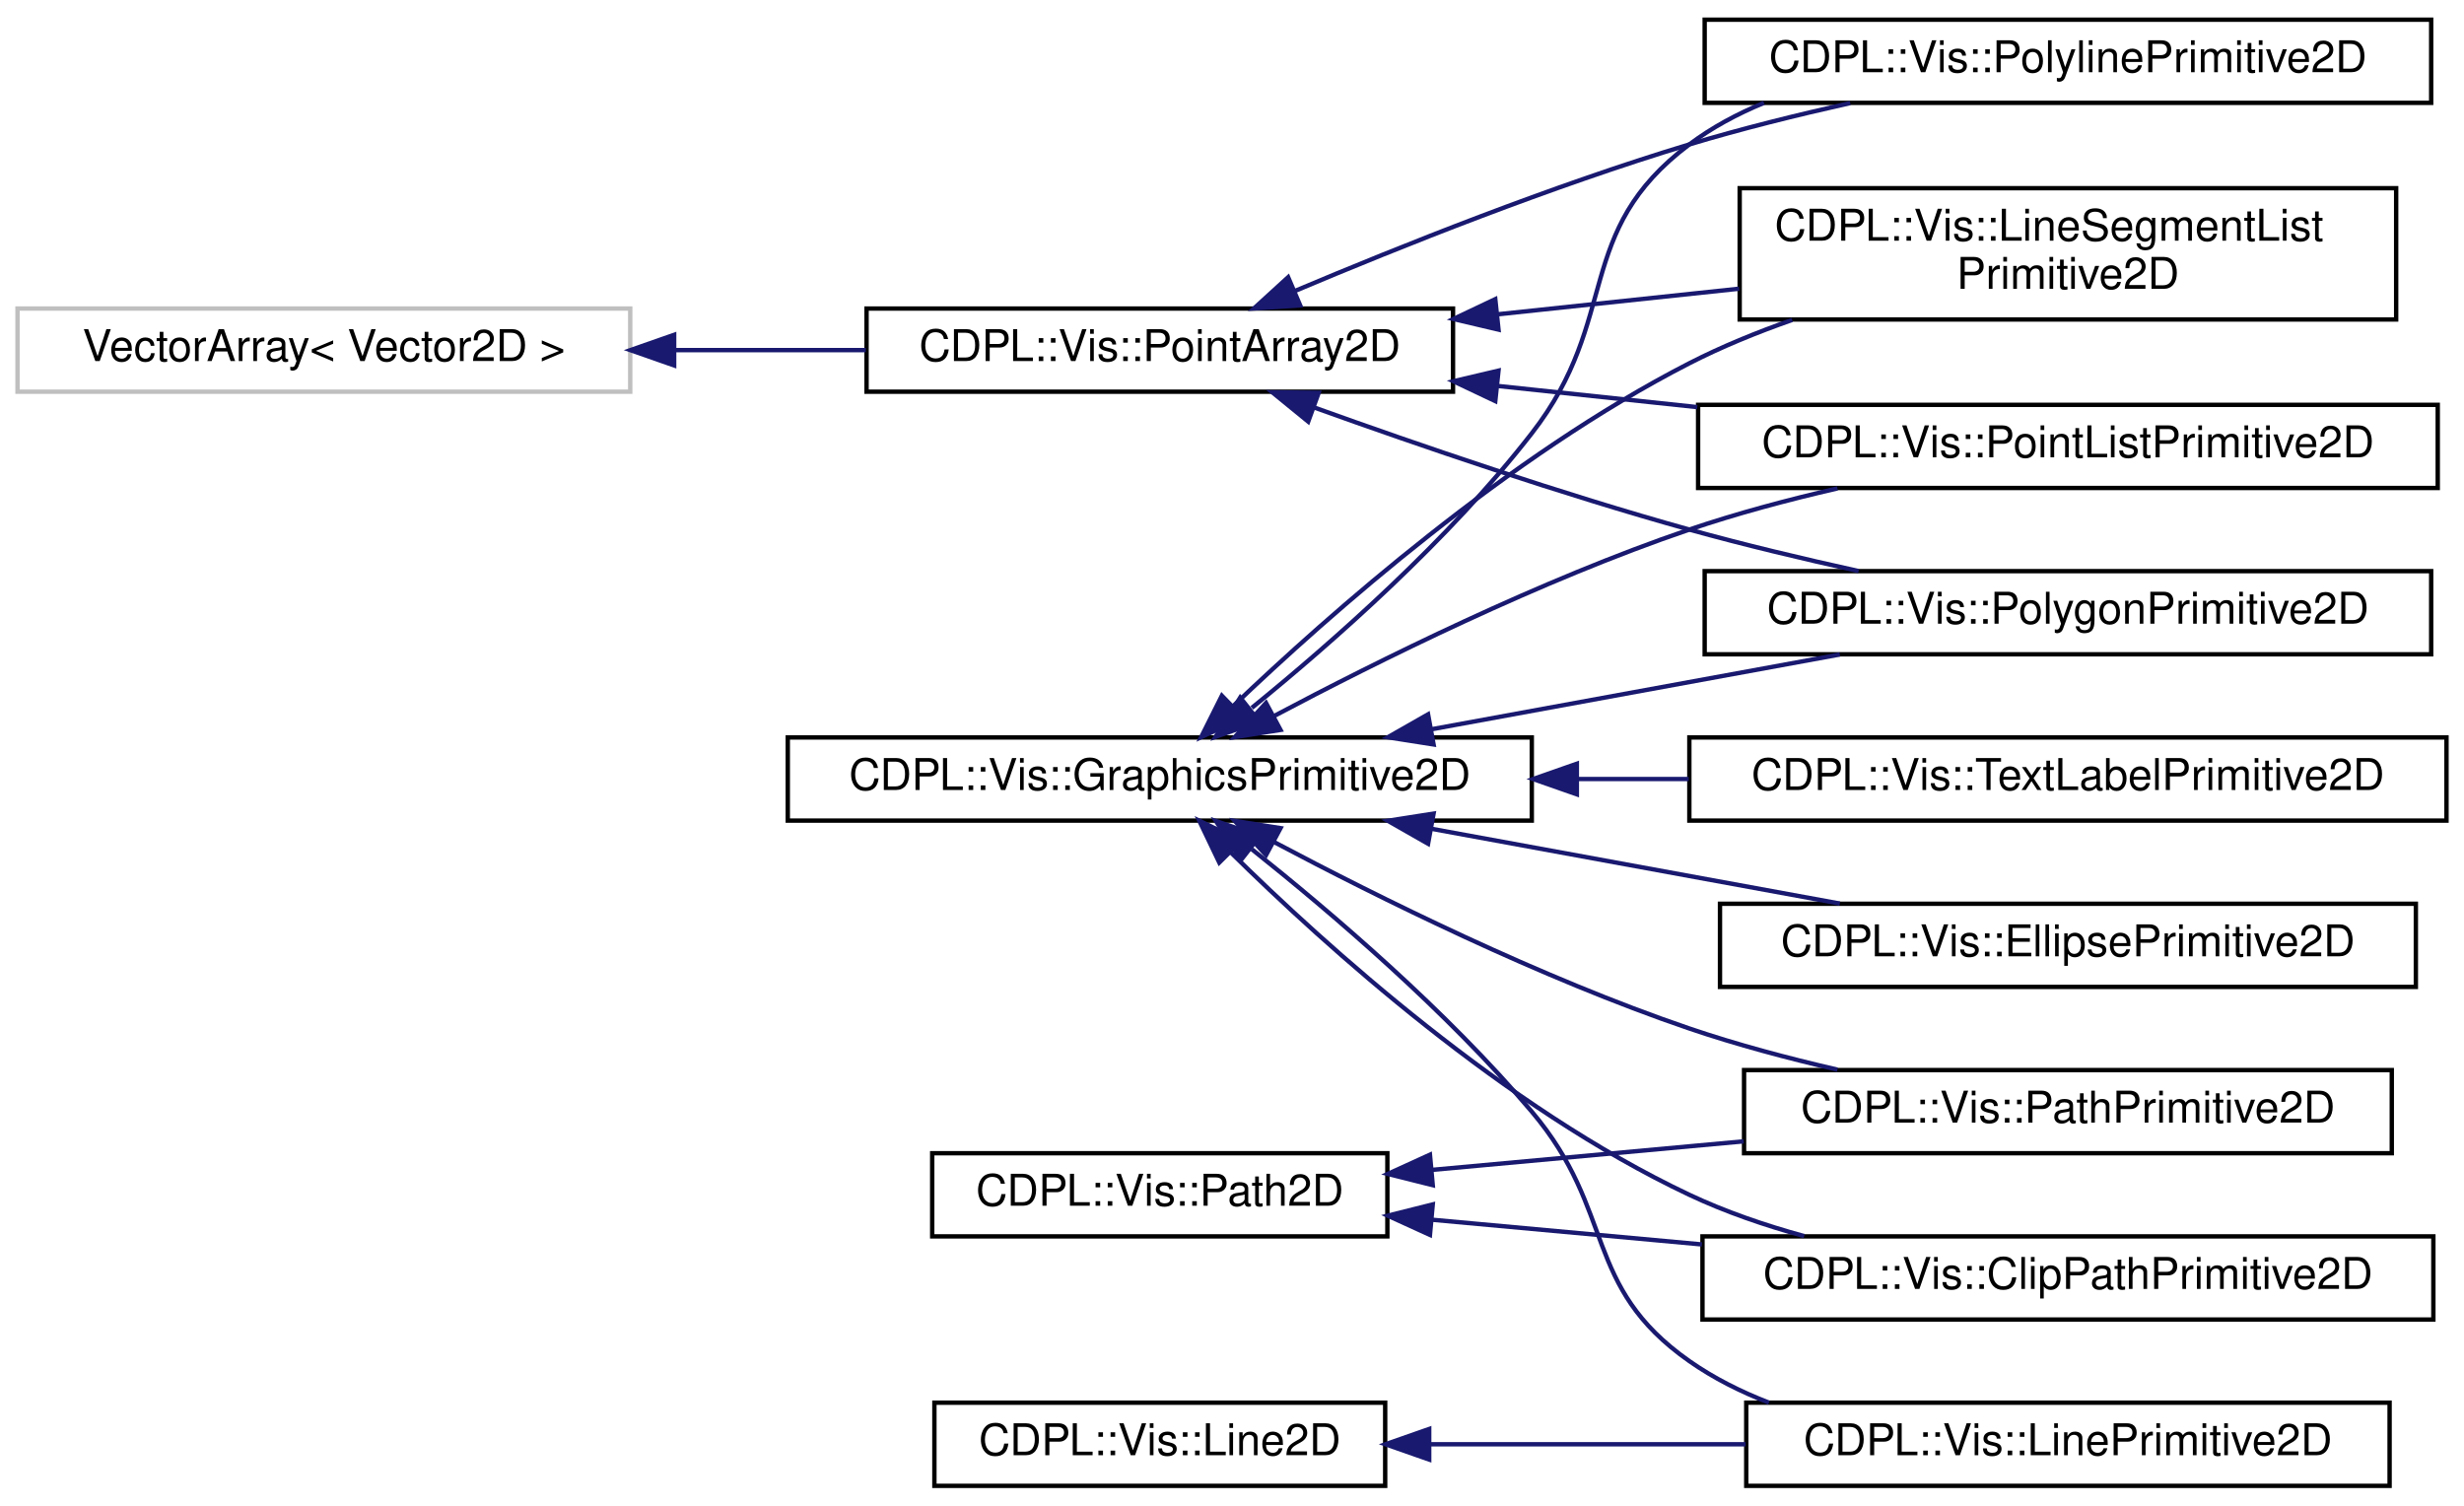
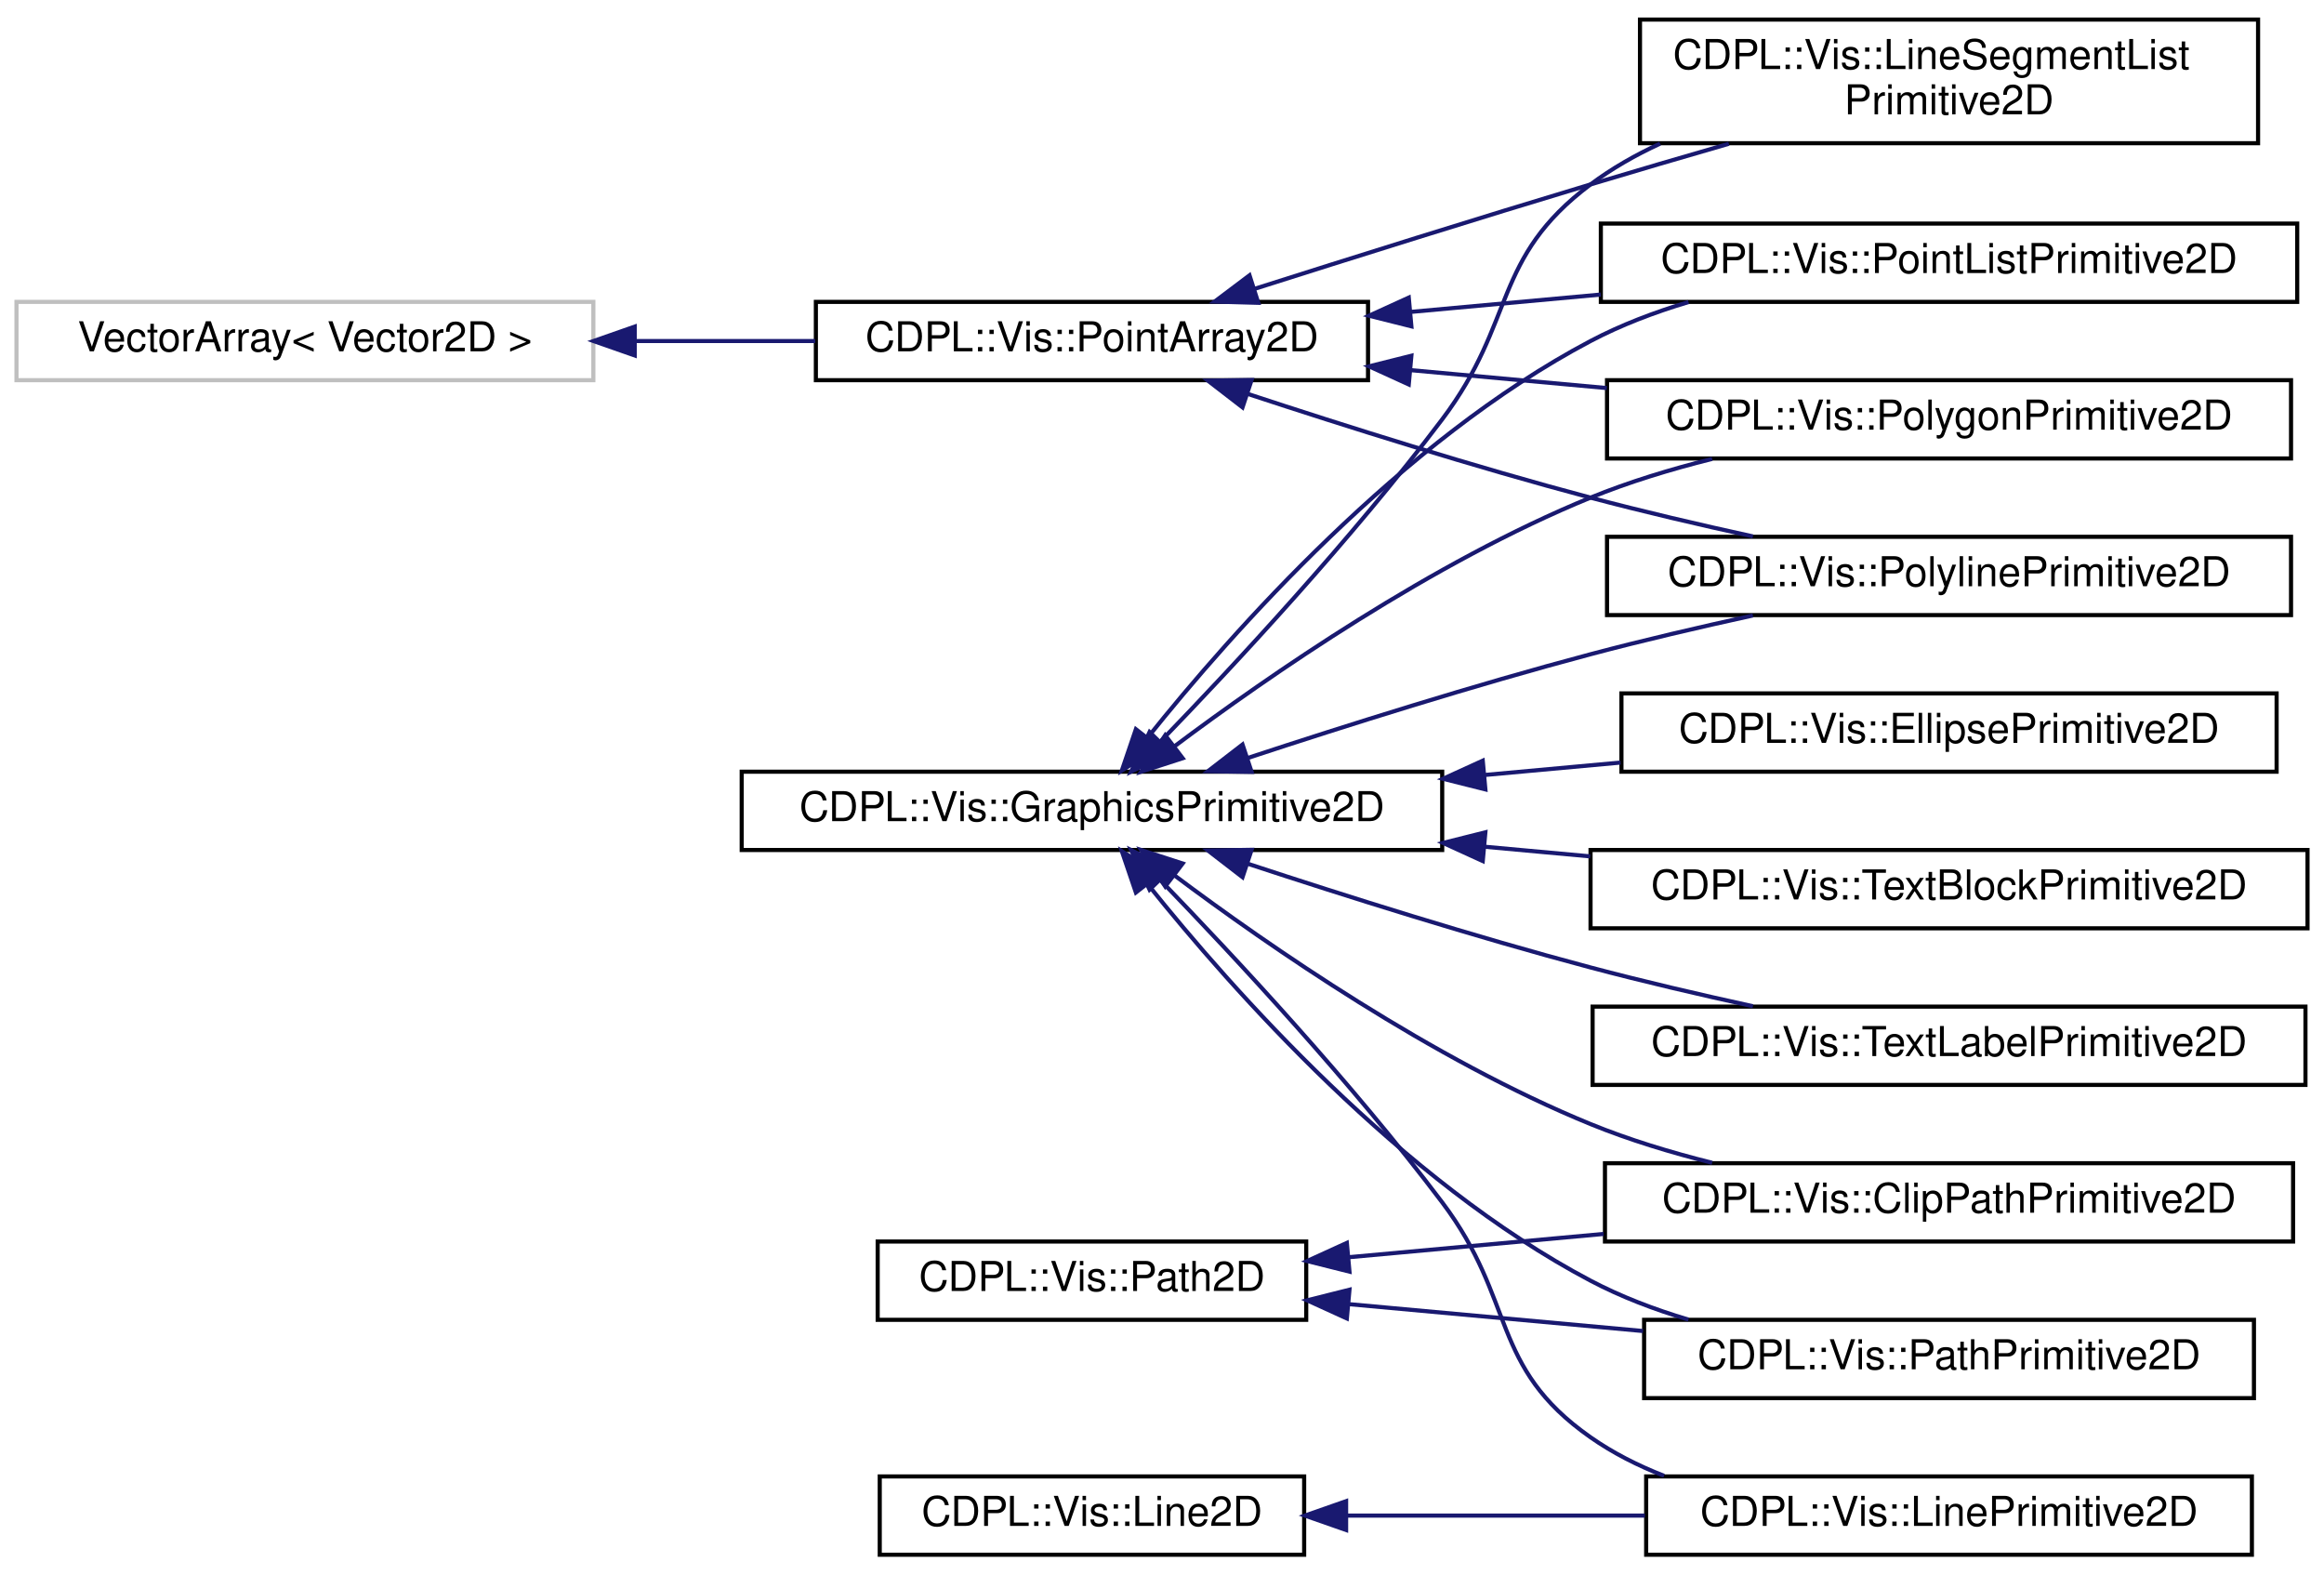
- <svg xmlns="http://www.w3.org/2000/svg" xmlns:xlink="http://www.w3.org/1999/xlink" width="563pt" height="344pt" viewBox="0.00 0.00 563.00 344.00">
-   <g id="graph0" class="graph" transform="scale(1 1) rotate(0) translate(4 340)">
+ <svg xmlns="http://www.w3.org/2000/svg" xmlns:xlink="http://www.w3.org/1999/xlink" width="564pt" height="382pt" viewBox="0.00 0.00 564.00 381.50">
+   <g id="graph0" class="graph" transform="scale(1 1) rotate(0) translate(4 377.5)">
    <g id="node1" class="node">
      <g id="a_node1">
        <a xlink:title=" ">
-           <polygon fill="none" stroke="#bfbfbf" points="0,-250.5 0,-269.5 140,-269.5 140,-250.5 0,-250.5" />
-           <text text-anchor="middle" x="70" y="-257.5" font-family="Helvetica,sans-Serif" font-size="10.00" fill="#000000">VectorArray&lt; Vector2D &gt;</text>
+           <polygon fill="none" stroke="#bfbfbf" points="0,-285.5 0,-304.5 140,-304.5 140,-285.5 0,-285.5" />
+           <text text-anchor="middle" x="70" y="-292.5" font-family="Helvetica,sans-Serif" font-size="10.00" fill="#000000">VectorArray&lt; Vector2D &gt;</text>
        </a>
      </g>
    </g>
    <g id="node2" class="node">
      <g id="a_node2">
        <a xlink:href="classCDPL_1_1Vis_1_1PointArray2D.html" target="_top" xlink:title="Stores a set of points in 2D space.">
-           <polygon fill="none" stroke="#000000" points="194,-250.5 194,-269.5 328,-269.5 328,-250.5 194,-250.5" />
-           <text text-anchor="middle" x="261" y="-257.5" font-family="Helvetica,sans-Serif" font-size="10.00" fill="#000000">CDPL::Vis::PointArray2D</text>
+           <polygon fill="none" stroke="#000000" points="194,-285.5 194,-304.5 328,-304.5 328,-285.5 194,-285.5" />
+           <text text-anchor="middle" x="261" y="-292.5" font-family="Helvetica,sans-Serif" font-size="10.00" fill="#000000">CDPL::Vis::PointArray2D</text>
        </a>
      </g>
    </g>
    <g id="edge1" class="edge">
-       <path fill="none" stroke="#191970" d="M150.452,-260C164.898,-260 179.814,-260 193.835,-260" />
-       <polygon fill="#191970" stroke="#191970" points="150.037,-256.5 140.037,-260 150.037,-263.5 150.037,-256.5" />
+       <path fill="none" stroke="#191970" d="M150.452,-295C164.898,-295 179.814,-295 193.835,-295" />
+       <polygon fill="#191970" stroke="#191970" points="150.037,-291.5 140.037,-295 150.037,-298.5 150.037,-291.5" />
    </g>
    <g id="node3" class="node">
      <g id="a_node3">
        <a xlink:href="classCDPL_1_1Vis_1_1LineSegmentListPrimitive2D.html" target="_top" xlink:title="A graphics primitive representing a list of disjoint line segments.">
-           <polygon fill="none" stroke="#000000" points="393.5,-267 393.5,-297 543.5,-297 543.5,-267 393.5,-267" />
-           <text text-anchor="start" x="401.5" y="-285" font-family="Helvetica,sans-Serif" font-size="10.00" fill="#000000">CDPL::Vis::LineSegmentList</text>
-           <text text-anchor="middle" x="468.5" y="-274" font-family="Helvetica,sans-Serif" font-size="10.00" fill="#000000">Primitive2D</text>
+           <polygon fill="none" stroke="#000000" points="394,-343 394,-373 544,-373 544,-343 394,-343" />
+           <text text-anchor="start" x="402" y="-361" font-family="Helvetica,sans-Serif" font-size="10.00" fill="#000000">CDPL::Vis::LineSegmentList</text>
+           <text text-anchor="middle" x="469" y="-350" font-family="Helvetica,sans-Serif" font-size="10.00" fill="#000000">Primitive2D</text>
        </a>
      </g>
    </g>
    <g id="edge2" class="edge">
-       <path fill="none" stroke="#191970" d="M338.253,-268.191C356.278,-270.102 375.446,-272.134 393.377,-274.035" />
-       <polygon fill="#191970" stroke="#191970" points="338.396,-264.686 328.083,-267.112 337.658,-271.647 338.396,-264.686" />
+       <path fill="none" stroke="#191970" d="M300.434,-307.652C324.05,-315.162 354.693,-324.79 382,-333 392.836,-336.258 404.459,-339.661 415.568,-342.869" />
+       <polygon fill="#191970" stroke="#191970" points="301.364,-304.275 290.773,-304.573 299.238,-310.945 301.364,-304.275" />
    </g>
    <g id="node4" class="node">
      <g id="a_node4">
        <a xlink:href="classCDPL_1_1Vis_1_1PointListPrimitive2D.html" target="_top" xlink:title="A graphics primitive representing a list of points.">
-           <polygon fill="none" stroke="#000000" points="384,-228.5 384,-247.5 553,-247.5 553,-228.5 384,-228.5" />
-           <text text-anchor="middle" x="468.5" y="-235.5" font-family="Helvetica,sans-Serif" font-size="10.00" fill="#000000">CDPL::Vis::PointListPrimitive2D</text>
+           <polygon fill="none" stroke="#000000" points="384.5,-304.5 384.5,-323.5 553.5,-323.5 553.5,-304.5 384.5,-304.5" />
+           <text text-anchor="middle" x="469" y="-311.5" font-family="Helvetica,sans-Serif" font-size="10.00" fill="#000000">CDPL::Vis::PointListPrimitive2D</text>
        </a>
      </g>
    </g>
    <g id="edge3" class="edge">
-       <path fill="none" stroke="#191970" d="M338.23,-251.812C353.091,-250.236 368.731,-248.578 383.813,-246.979" />
-       <polygon fill="#191970" stroke="#191970" points="337.658,-248.353 328.083,-252.888 338.396,-255.314 337.658,-248.353" />
+       <path fill="none" stroke="#191970" d="M338.485,-302.078C353.484,-303.448 369.271,-304.89 384.481,-306.279" />
+       <polygon fill="#191970" stroke="#191970" points="338.521,-298.567 328.244,-301.142 337.885,-305.538 338.521,-298.567" />
    </g>
    <g id="node5" class="node">
      <g id="a_node5">
        <a xlink:href="classCDPL_1_1Vis_1_1PolygonPrimitive2D.html" target="_top" xlink:title="A graphics primitive representing a polygon.">
-           <polygon fill="none" stroke="#000000" points="385.5,-190.5 385.5,-209.5 551.5,-209.5 551.5,-190.5 385.5,-190.5" />
-           <text text-anchor="middle" x="468.5" y="-197.5" font-family="Helvetica,sans-Serif" font-size="10.00" fill="#000000">CDPL::Vis::PolygonPrimitive2D</text>
+           <polygon fill="none" stroke="#000000" points="386,-266.5 386,-285.5 552,-285.5 552,-266.5 386,-266.5" />
+           <text text-anchor="middle" x="469" y="-273.5" font-family="Helvetica,sans-Serif" font-size="10.00" fill="#000000">CDPL::Vis::PolygonPrimitive2D</text>
        </a>
      </g>
    </g>
    <g id="edge4" class="edge">
-       <path fill="none" stroke="#191970" d="M296.416,-246.846C320.369,-238.236 352.833,-227.118 382,-219 394.442,-215.537 408.033,-212.301 420.678,-209.516" />
-       <polygon fill="#191970" stroke="#191970" points="294.914,-243.667 286.706,-250.366 297.3,-250.248 294.914,-243.667" />
+       <path fill="none" stroke="#191970" d="M338.316,-287.938C353.854,-286.518 370.244,-285.021 385.967,-283.585" />
+       <polygon fill="#191970" stroke="#191970" points="337.885,-284.462 328.244,-288.858 338.521,-291.433 337.885,-284.462" />
    </g>
    <g id="node6" class="node">
      <g id="a_node6">
        <a xlink:href="classCDPL_1_1Vis_1_1PolylinePrimitive2D.html" target="_top" xlink:title="A graphics primitive representing a set of connected line segments.">
-           <polygon fill="none" stroke="#000000" points="385.5,-316.5 385.5,-335.5 551.5,-335.5 551.5,-316.5 385.5,-316.5" />
-           <text text-anchor="middle" x="468.5" y="-323.5" font-family="Helvetica,sans-Serif" font-size="10.00" fill="#000000">CDPL::Vis::PolylinePrimitive2D</text>
+           <polygon fill="none" stroke="#000000" points="386,-228.5 386,-247.5 552,-247.5 552,-228.5 386,-228.5" />
+           <text text-anchor="middle" x="469" y="-235.5" font-family="Helvetica,sans-Serif" font-size="10.00" fill="#000000">CDPL::Vis::PolylinePrimitive2D</text>
        </a>
      </g>
    </g>
    <g id="edge5" class="edge">
-       <path fill="none" stroke="#191970" d="M291.865,-273.512C316.045,-283.724 350.714,-297.55 382,-307 393.775,-310.557 406.638,-313.746 418.759,-316.45" />
-       <polygon fill="#191970" stroke="#191970" points="293.076,-270.224 282.505,-269.518 290.329,-276.662 293.076,-270.224" />
+       <path fill="none" stroke="#191970" d="M298.826,-282.165C322.558,-274.351 353.883,-264.469 382,-257 394.701,-253.626 408.558,-250.398 421.405,-247.591" />
+       <polygon fill="#191970" stroke="#191970" points="297.541,-278.904 289.152,-285.374 299.745,-285.548 297.541,-278.904" />
    </g>
    <g id="node7" class="node">
      <g id="a_node7">
        <a xlink:href="classCDPL_1_1Vis_1_1GraphicsPrimitive2D.html" target="_top" xlink:title="The abstract base class of all 2D graphics primitives.">
-           <polygon fill="none" stroke="#000000" points="176,-152.5 176,-171.5 346,-171.5 346,-152.5 176,-152.5" />
-           <text text-anchor="middle" x="261" y="-159.5" font-family="Helvetica,sans-Serif" font-size="10.00" fill="#000000">CDPL::Vis::GraphicsPrimitive2D</text>
+           <polygon fill="none" stroke="#000000" points="176,-171.5 176,-190.5 346,-190.5 346,-171.5 176,-171.5" />
+           <text text-anchor="middle" x="261" y="-178.5" font-family="Helvetica,sans-Serif" font-size="10.00" fill="#000000">CDPL::Vis::GraphicsPrimitive2D</text>
        </a>
      </g>
    </g>
    <g id="edge9" class="edge">
-       <path fill="none" stroke="#191970" d="M277.685,-178.594C299.76,-199.674 340.719,-235.85 382,-257 389.373,-260.778 397.401,-264.063 405.497,-266.897" />
-       <polygon fill="#191970" stroke="#191970" points="280.056,-176.017 270.441,-171.566 275.182,-181.041 280.056,-176.017" />
+       <path fill="none" stroke="#191970" d="M277.647,-197.845C295.481,-216.279 324.164,-247.073 346,-276 364.052,-299.914 358.032,-315.019 382,-333 387.154,-336.867 392.889,-340.136 398.886,-342.9" />
+       <polygon fill="#191970" stroke="#191970" points="279.988,-195.232 270.5,-190.519 274.978,-200.121 279.988,-195.232" />
    </g>
    <g id="edge11" class="edge">
-       <path fill="none" stroke="#191970" d="M286.968,-176.323C311.002,-189.07 348.04,-207.435 382,-219 392.77,-222.668 404.542,-225.803 415.836,-228.406" />
-       <polygon fill="#191970" stroke="#191970" points="288.588,-173.221 278.122,-171.574 285.276,-179.388 288.588,-173.221" />
+       <path fill="none" stroke="#191970" d="M274.579,-198.853C294.986,-224.354 336.099,-270.792 382,-295 389.385,-298.894 397.525,-301.991 405.773,-304.454" />
+       <polygon fill="#191970" stroke="#191970" points="277.173,-196.49 268.25,-190.778 271.663,-200.808 277.173,-196.49" />
    </g>
    <g id="edge12" class="edge">
-       <path fill="none" stroke="#191970" d="M322.96,-173.347C352.732,-178.799 388.015,-185.261 416.385,-190.456" />
-       <polygon fill="#191970" stroke="#191970" points="323.56,-169.899 313.093,-171.54 322.299,-176.784 323.56,-169.899" />
+       <path fill="none" stroke="#191970" d="M280.923,-196.58C303.985,-213.86 343.719,-241.357 382,-257 391.302,-260.801 401.49,-263.897 411.513,-266.401" />
+       <polygon fill="#191970" stroke="#191970" points="283.016,-193.775 272.938,-190.504 278.777,-199.345 283.016,-193.775" />
    </g>
    <g id="edge13" class="edge">
-       <path fill="none" stroke="#191970" d="M282.033,-178.264C300.429,-193.207 327.089,-216.667 346,-241 366.504,-267.383 355.276,-286.943 382,-307 387.165,-310.876 392.963,-313.992 399.048,-316.493" />
-       <polygon fill="#191970" stroke="#191970" points="283.736,-175.146 273.736,-171.647 279.371,-180.619 283.736,-175.146" />
+       <path fill="none" stroke="#191970" d="M298.826,-193.835C322.558,-201.649 353.883,-211.531 382,-219 394.701,-222.374 408.558,-225.602 421.405,-228.409" />
+       <polygon fill="#191970" stroke="#191970" points="299.745,-190.452 289.152,-190.626 297.541,-197.096 299.745,-190.452" />
    </g>
    <g id="node8" class="node">
      <g id="a_node8">
        <a xlink:href="classCDPL_1_1Vis_1_1ClipPathPrimitive2D.html" target="_top" xlink:title="A graphics primitive representing a clipping region in 2D space.">
-           <polygon fill="none" stroke="#000000" points="385,-38.5 385,-57.5 552,-57.5 552,-38.5 385,-38.5" />
-           <text text-anchor="middle" x="468.5" y="-45.5" font-family="Helvetica,sans-Serif" font-size="10.00" fill="#000000">CDPL::Vis::ClipPathPrimitive2D</text>
+           <polygon fill="none" stroke="#000000" points="385.5,-76.5 385.5,-95.5 552.5,-95.5 552.5,-76.5 385.5,-76.5" />
+           <text text-anchor="middle" x="469" y="-83.5" font-family="Helvetica,sans-Serif" font-size="10.00" fill="#000000">CDPL::Vis::ClipPathPrimitive2D</text>
        </a>
      </g>
    </g>
    <g id="edge6" class="edge">
-       <path fill="none" stroke="#191970" d="M277.144,-145.316C298.913,-123.831 339.837,-86.897 382,-67 390.204,-63.129 399.221,-60.032 408.24,-57.56" />
-       <polygon fill="#191970" stroke="#191970" points="274.595,-142.915 270.023,-152.472 279.557,-147.852 274.595,-142.915" />
+       <path fill="none" stroke="#191970" d="M280.923,-165.42C303.985,-148.14 343.719,-120.643 382,-105 391.302,-101.199 401.49,-98.103 411.513,-95.599" />
+       <polygon fill="#191970" stroke="#191970" points="278.777,-162.655 272.938,-171.496 283.016,-168.225 278.777,-162.655" />
    </g>
    <g id="node9" class="node">
      <g id="a_node9">
        <a xlink:href="classCDPL_1_1Vis_1_1EllipsePrimitive2D.html" target="_top" xlink:title="A graphics primitive representing a ellipse.">
-           <polygon fill="none" stroke="#000000" points="389,-114.5 389,-133.5 548,-133.5 548,-114.5 389,-114.5" />
-           <text text-anchor="middle" x="468.5" y="-121.5" font-family="Helvetica,sans-Serif" font-size="10.00" fill="#000000">CDPL::Vis::EllipsePrimitive2D</text>
+           <polygon fill="none" stroke="#000000" points="389.5,-190.5 389.5,-209.5 548.5,-209.5 548.5,-190.5 389.5,-190.5" />
+           <text text-anchor="middle" x="469" y="-197.5" font-family="Helvetica,sans-Serif" font-size="10.00" fill="#000000">CDPL::Vis::EllipsePrimitive2D</text>
        </a>
      </g>
    </g>
    <g id="edge7" class="edge">
-       <path fill="none" stroke="#191970" d="M322.96,-150.653C352.732,-145.201 388.015,-138.739 416.385,-133.544" />
-       <polygon fill="#191970" stroke="#191970" points="322.299,-147.216 313.093,-152.46 323.56,-154.101 322.299,-147.216" />
+       <path fill="none" stroke="#191970" d="M356.286,-189.704C367.322,-190.712 378.491,-191.732 389.289,-192.719" />
+       <polygon fill="#191970" stroke="#191970" points="356.479,-186.207 346.202,-188.783 355.842,-193.178 356.479,-186.207" />
    </g>
    <g id="node10" class="node">
      <g id="a_node10">
        <a xlink:href="classCDPL_1_1Vis_1_1LinePrimitive2D.html" target="_top" xlink:title="A graphics primitive representing a single line.">
-           <polygon fill="none" stroke="#000000" points="395,-.5 395,-19.5 542,-19.5 542,-.5 395,-.5" />
-           <text text-anchor="middle" x="468.5" y="-7.5" font-family="Helvetica,sans-Serif" font-size="10.00" fill="#000000">CDPL::Vis::LinePrimitive2D</text>
+           <polygon fill="none" stroke="#000000" points="395.5,-.5 395.5,-19.5 542.5,-19.5 542.5,-.5 395.5,-.5" />
+           <text text-anchor="middle" x="469" y="-7.5" font-family="Helvetica,sans-Serif" font-size="10.00" fill="#000000">CDPL::Vis::LinePrimitive2D</text>
        </a>
      </g>
    </g>
    <g id="edge8" class="edge">
-       <path fill="none" stroke="#191970" d="M282.024,-145.966C300.204,-131.488 326.55,-108.986 346,-86 365.355,-63.127 357.473,-46.21 382,-29 387.538,-25.114 393.727,-22.003 400.181,-19.515" />
-       <polygon fill="#191970" stroke="#191970" points="279.533,-143.472 273.822,-152.396 283.851,-148.981 279.533,-143.472" />
+       <path fill="none" stroke="#191970" d="M277.647,-164.155C295.481,-145.721 324.164,-114.927 346,-86 364.052,-62.086 357.462,-46.195 382,-29 387.444,-25.185 393.514,-22.115 399.846,-19.648" />
+       <polygon fill="#191970" stroke="#191970" points="274.978,-161.879 270.5,-171.481 279.988,-166.768 274.978,-161.879" />
    </g>
    <g id="node11" class="node">
      <g id="a_node11">
        <a xlink:href="classCDPL_1_1Vis_1_1PathPrimitive2D.html" target="_top" xlink:title="A graphics primitive representing an arbitrary path in 2D space.">
-           <polygon fill="none" stroke="#000000" points="394.5,-76.5 394.5,-95.5 542.5,-95.5 542.5,-76.5 394.5,-76.5" />
-           <text text-anchor="middle" x="468.5" y="-83.5" font-family="Helvetica,sans-Serif" font-size="10.00" fill="#000000">CDPL::Vis::PathPrimitive2D</text>
+           <polygon fill="none" stroke="#000000" points="395,-38.5 395,-57.5 543,-57.5 543,-38.5 395,-38.5" />
+           <text text-anchor="middle" x="469" y="-45.5" font-family="Helvetica,sans-Serif" font-size="10.00" fill="#000000">CDPL::Vis::PathPrimitive2D</text>
        </a>
      </g>
    </g>
    <g id="edge10" class="edge">
-       <path fill="none" stroke="#191970" d="M286.968,-147.677C311.002,-134.93 348.04,-116.565 382,-105 392.77,-101.332 404.542,-98.197 415.836,-95.594" />
-       <polygon fill="#191970" stroke="#191970" points="285.276,-144.612 278.122,-152.426 288.588,-150.779 285.276,-144.612" />
+       <path fill="none" stroke="#191970" d="M274.579,-163.147C294.986,-137.646 336.099,-91.208 382,-67 389.385,-63.105 397.525,-60.009 405.773,-57.546" />
+       <polygon fill="#191970" stroke="#191970" points="271.663,-161.192 268.25,-171.222 277.173,-165.51 271.663,-161.192" />
    </g>
    <g id="node12" class="node">
      <g id="a_node12">
-         <a xlink:href="classCDPL_1_1Vis_1_1TextLabelPrimitive2D.html" target="_top" xlink:title="A graphics primitive representing a text label.">
-           <polygon fill="none" stroke="#000000" points="382,-152.5 382,-171.5 555,-171.5 555,-152.5 382,-152.5" />
-           <text text-anchor="middle" x="468.5" y="-159.5" font-family="Helvetica,sans-Serif" font-size="10.00" fill="#000000">CDPL::Vis::TextLabelPrimitive2D</text>
+         <a xlink:href="classCDPL_1_1Vis_1_1TextBlockPrimitive2D.html" target="_top" xlink:title="A graphics primitive representing a block of styled text that comprises multiple lines.">
+           <polygon fill="none" stroke="#000000" points="382,-152.5 382,-171.5 556,-171.5 556,-152.5 382,-152.5" />
+           <text text-anchor="middle" x="469" y="-159.5" font-family="Helvetica,sans-Serif" font-size="10.00" fill="#000000">CDPL::Vis::TextBlockPrimitive2D</text>
        </a>
      </g>
    </g>
    <g id="edge14" class="edge">
-       <path fill="none" stroke="#191970" d="M356.541,-162C364.982,-162 373.495,-162 381.857,-162" />
-       <polygon fill="#191970" stroke="#191970" points="356.296,-158.5 346.296,-162 356.296,-165.5 356.296,-158.5" />
+       <path fill="none" stroke="#191970" d="M356.206,-172.303C364.772,-171.521 373.417,-170.731 381.909,-169.956" />
+       <polygon fill="#191970" stroke="#191970" points="355.842,-168.822 346.202,-173.217 356.479,-175.793 355.842,-168.822" />
    </g>
    <g id="node13" class="node">
      <g id="a_node13">
+         <a xlink:href="classCDPL_1_1Vis_1_1TextLabelPrimitive2D.html" target="_top" xlink:title="A graphics primitive representing a text label.">
+           <polygon fill="none" stroke="#000000" points="382.5,-114.5 382.5,-133.5 555.5,-133.5 555.5,-114.5 382.5,-114.5" />
+           <text text-anchor="middle" x="469" y="-121.5" font-family="Helvetica,sans-Serif" font-size="10.00" fill="#000000">CDPL::Vis::TextLabelPrimitive2D</text>
+         </a>
+       </g>
+     </g>
+     <g id="edge15" class="edge">
+       <path fill="none" stroke="#191970" d="M298.826,-168.165C322.558,-160.351 353.883,-150.469 382,-143 394.701,-139.626 408.558,-136.398 421.405,-133.591" />
+       <polygon fill="#191970" stroke="#191970" points="297.541,-164.904 289.152,-171.374 299.745,-171.548 297.541,-164.904" />
+     </g>
+     <g id="node14" class="node">
+       <g id="a_node14">
        <a xlink:href="classCDPL_1_1Vis_1_1Line2D.html" target="_top" xlink:title="Specifies a line segment in 2D space.">
          <polygon fill="none" stroke="#000000" points="209.5,-.5 209.5,-19.5 312.5,-19.5 312.5,-.5 209.5,-.5" />
          <text text-anchor="middle" x="261" y="-7.5" font-family="Helvetica,sans-Serif" font-size="10.00" fill="#000000">CDPL::Vis::Line2D</text>
        </a>
      </g>
    </g>
-     <g id="edge15" class="edge">
-       <path fill="none" stroke="#191970" d="M322.724,-10C345.385,-10 371.264,-10 394.867,-10" />
-       <polygon fill="#191970" stroke="#191970" points="322.559,-6.5 312.559,-10 322.559,-13.5 322.559,-6.5" />
+     <g id="edge16" class="edge">
+       <path fill="none" stroke="#191970" d="M322.873,-10C345.588,-10 371.53,-10 395.19,-10" />
+       <polygon fill="#191970" stroke="#191970" points="322.683,-6.5 312.683,-10 322.683,-13.5 322.683,-6.5" />
    </g>
-     <g id="node14" class="node">
-       <g id="a_node14">
+     <g id="node15" class="node">
+       <g id="a_node15">
        <a xlink:href="classCDPL_1_1Vis_1_1Path2D.html" target="_top" xlink:title="Provides a container for painting operations, enabling arbitrary graphical shapes to be constructed a...">
          <polygon fill="none" stroke="#000000" points="209,-57.5 209,-76.5 313,-76.5 313,-57.5 209,-57.5" />
          <text text-anchor="middle" x="261" y="-64.5" font-family="Helvetica,sans-Serif" font-size="10.00" fill="#000000">CDPL::Vis::Path2D</text>
        </a>
      </g>
    </g>
-     <g id="edge16" class="edge">
-       <path fill="none" stroke="#191970" d="M323.287,-61.297C342.644,-59.524 364.306,-57.541 384.871,-55.658" />
-       <polygon fill="#191970" stroke="#191970" points="322.732,-57.833 313.093,-62.23 323.371,-64.803 322.732,-57.833" />
+     <g id="edge17" class="edge">
+       <path fill="none" stroke="#191970" d="M323.437,-72.703C342.841,-74.476 364.555,-76.459 385.169,-78.342" />
+       <polygon fill="#191970" stroke="#191970" points="323.496,-69.194 313.219,-71.77 322.859,-76.165 323.496,-69.194" />
    </g>
-     <g id="edge17" class="edge">
-       <path fill="none" stroke="#191970" d="M323.155,-72.691C345.572,-74.744 371.094,-77.081 394.428,-79.218" />
-       <polygon fill="#191970" stroke="#191970" points="323.371,-69.197 313.093,-71.77 322.732,-76.167 323.371,-69.197" />
+     <g id="edge18" class="edge">
+       <path fill="none" stroke="#191970" d="M323.305,-61.309C345.776,-59.256 371.359,-56.919 394.75,-54.782" />
+       <polygon fill="#191970" stroke="#191970" points="322.859,-57.835 313.219,-62.23 323.496,-64.806 322.859,-57.835" />
    </g>
  </g>
</svg>
